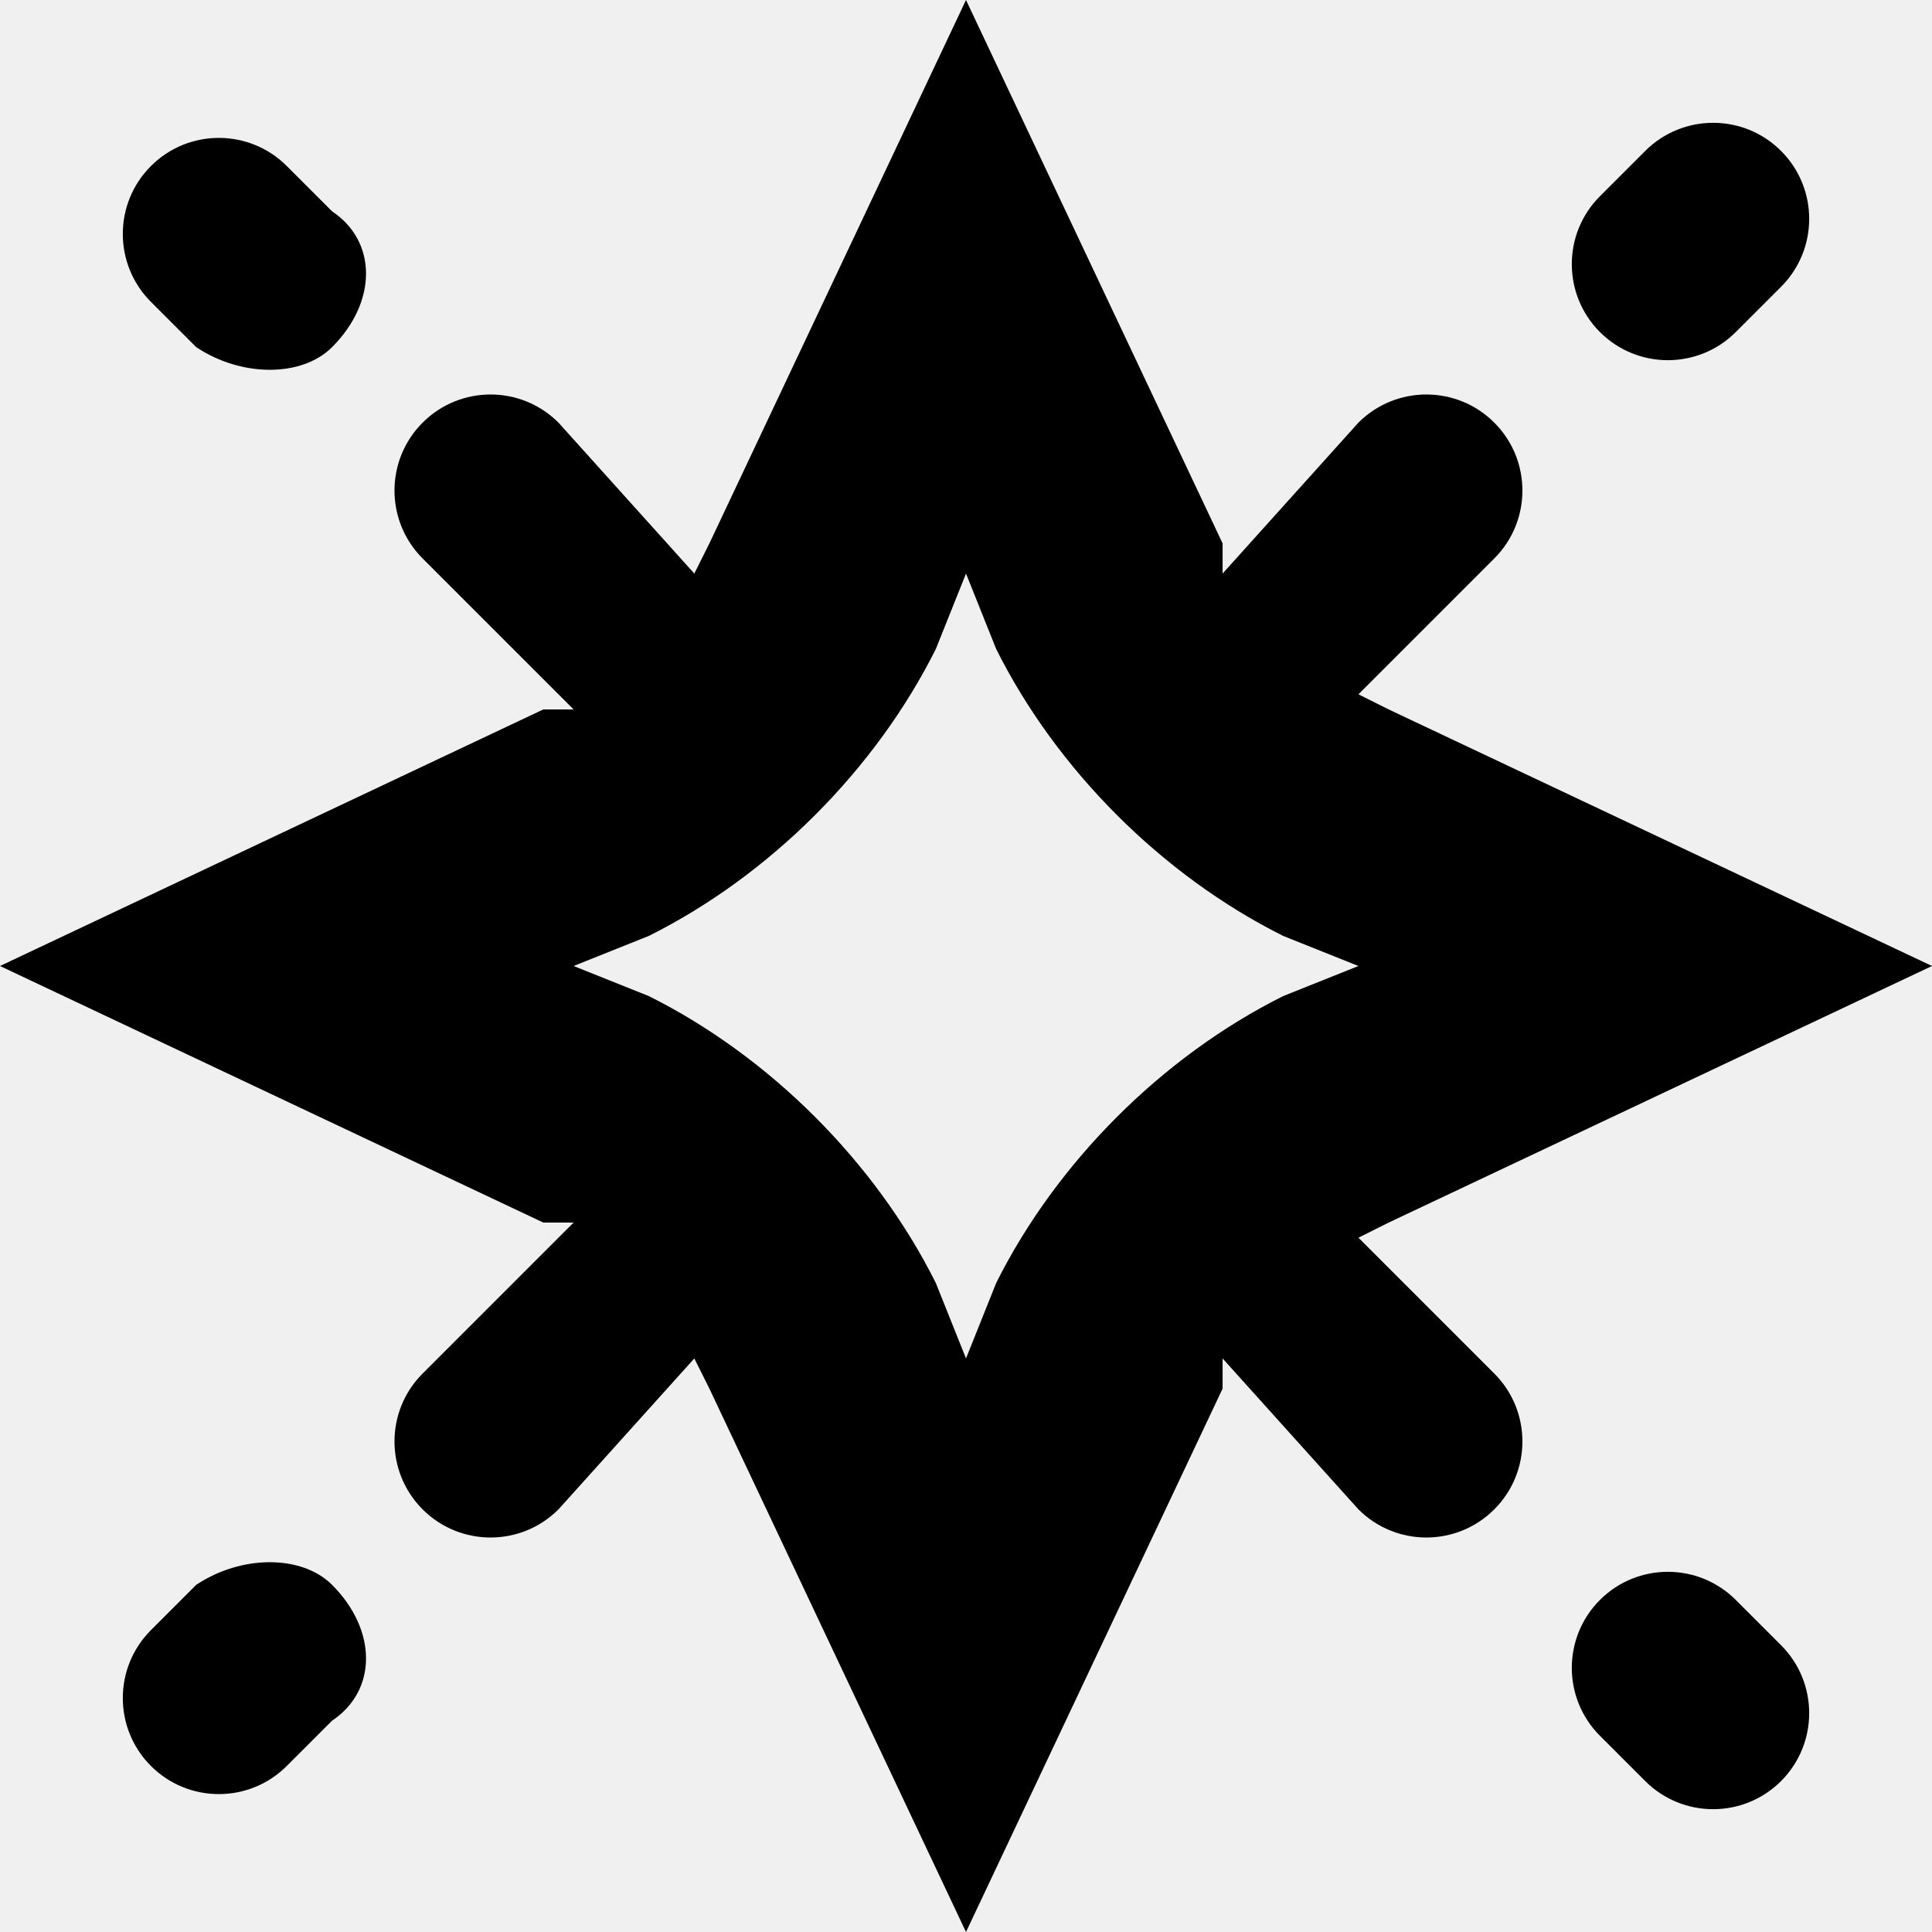
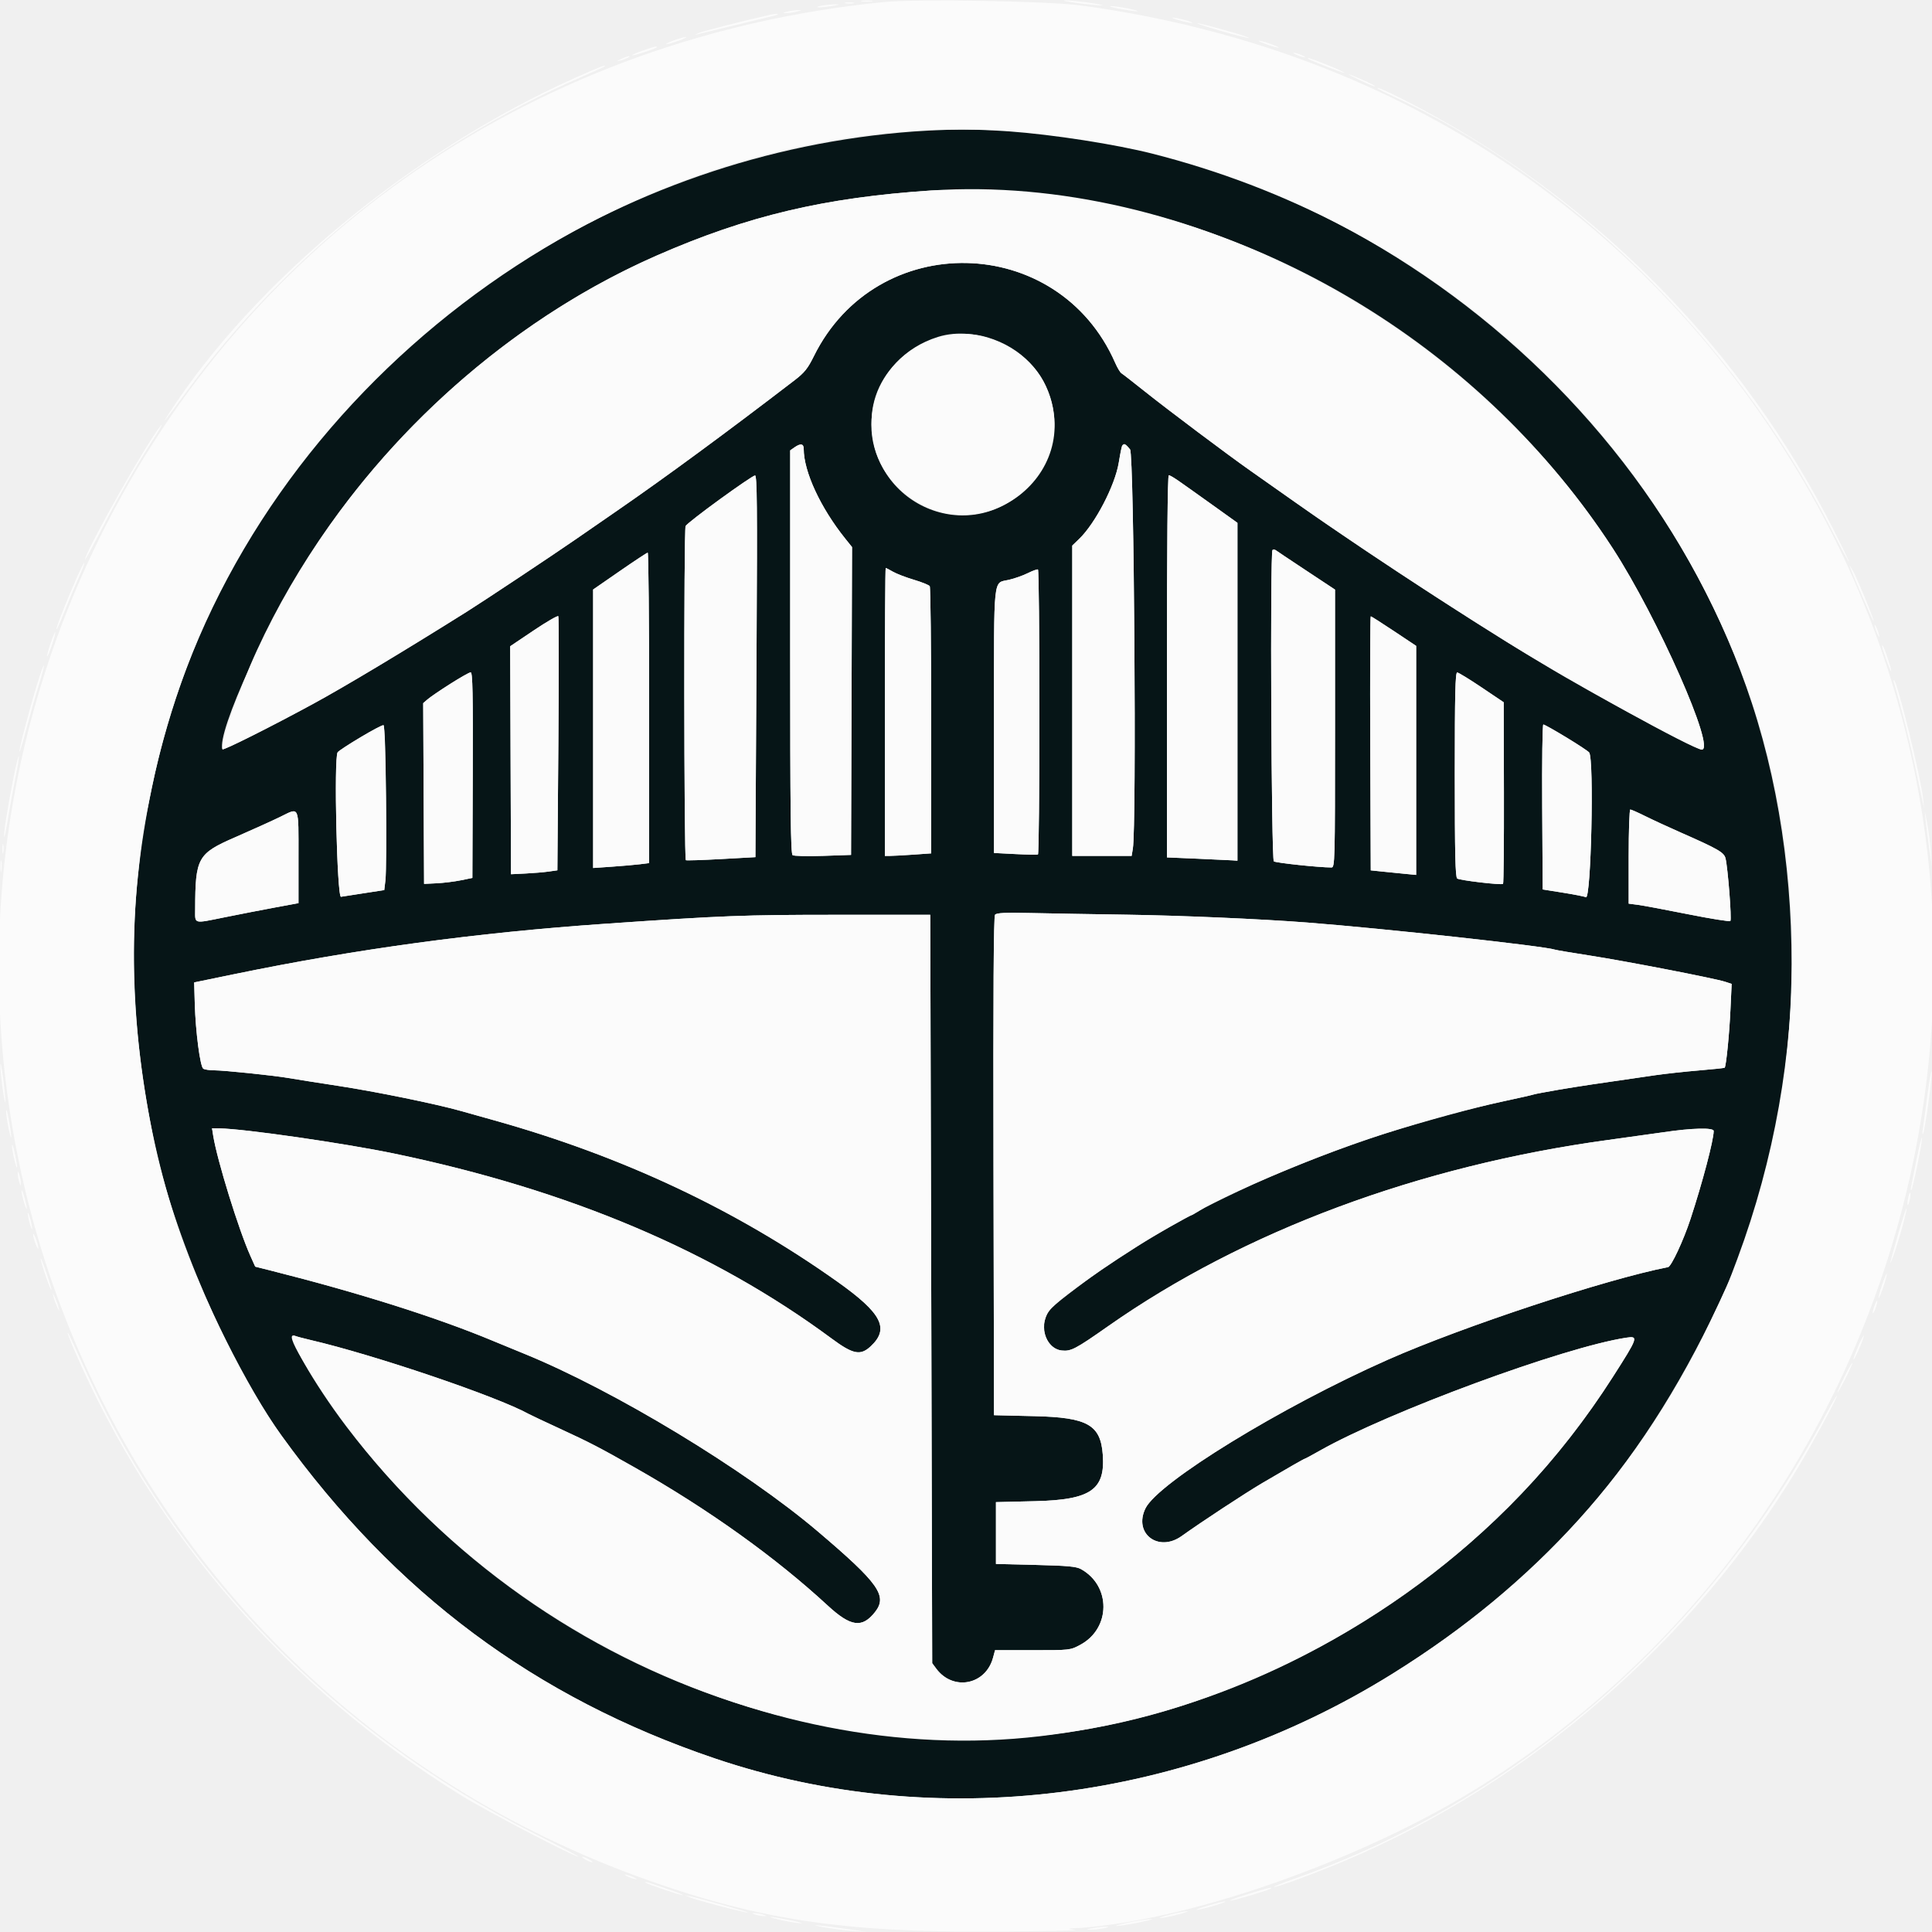
- <svg xmlns="http://www.w3.org/2000/svg" viewBox="0 0 128 128">
-   <path fill-rule="evenodd" d="M81 36 64 0 47 36l-1 2-9-10a6 6 0 0 0-9 9l10 10h-2L0 64l36 17h2L28 91a6 6 0 1 0 9 9l9-10 1 2 17 36 17-36v-2l9 10a6 6 0 1 0 9-9l-9-9 2-1 36-17-36-17-2-1 9-9a6 6 0 1 0-9-9l-9 10v-2Zm-17 2-2 5c-4 8-11 15-19 19l-5 2 5 2c8 4 15 11 19 19l2 5 2-5c4-8 11-15 19-19l5-2-5-2c-8-4-15-11-19-19l-2-5Z" clip-rule="evenodd" />
-   <path d="M118 19a6 6 0 0 0-9-9l-3 3a6 6 0 1 0 9 9l3-3Zm-96 4c-2 2-6 2-9 0l-3-3a6 6 0 1 1 9-9l3 3c3 2 3 6 0 9Zm0 82c-2-2-6-2-9 0l-3 3a6 6 0 1 0 9 9l3-3c3-2 3-6 0-9Zm96 4a6 6 0 0 1-9 9l-3-3a6 6 0 1 1 9-9l3 3Z" />
-   <style>path{fill:#000}@media (prefers-color-scheme:dark){path{fill:#fff}}</style>
+ <svg xmlns="http://www.w3.org/2000/svg" id="svg" version="1.1" width="400" height="400" viewBox="0, 0, 400,400">
+   <g id="svgg">
+     <path id="path0" d="M189.200 27.224 C 128.055 31.709,72.905 68.466,45.194 123.200 C 39.271 134.900,34.316 149.254,31.455 163.000 C 26.326 187.640,26.441 209.425,31.839 236.000 C 35.749 255.254,47.301 281.991,58.293 297.230 C 81.869 329.915,110.799 351.468,148.000 364.063 C 193.777 379.560,245.704 373.070,288.313 346.524 C 320.241 326.633,341.067 302.564,357.292 266.800 C 373.263 231.599,375.378 184.322,362.714 145.615 C 338.964 73.025,263.816 21.750,189.200 27.224 M214.200 40.031 C 261.983 44.726,307.401 72.626,333.940 113.585 C 343.222 127.910,355.287 155.200,352.338 155.200 C 351.343 155.200,335.866 146.988,324.232 140.288 C 310.570 132.420,285.010 115.876,268.248 104.051 C 264.702 101.550,260.485 98.580,258.877 97.451 C 254.227 94.188,241.775 84.840,237.016 81.040 C 234.618 79.126,232.444 77.434,232.184 77.280 C 231.923 77.126,231.339 76.152,230.885 75.115 C 219.090 48.204,181.525 47.382,168.499 73.750 C 167.243 76.294,166.550 77.159,164.522 78.715 C 150.456 89.509,137.770 98.835,127.800 105.712 C 124.720 107.837,120.850 110.510,119.200 111.654 C 114.524 114.894,100.150 124.448,96.600 126.675 C 83.359 134.984,71.384 142.164,64.800 145.743 C 56.038 150.505,46.183 155.443,46.063 155.132 C 44.775 151.799,55.776 127.690,65.100 113.413 C 82.341 87.011,107.892 65.202,136.000 52.893 C 154.773 44.673,170.669 40.907,192.800 39.437 C 196.166 39.214,209.708 39.589,214.200 40.031 M204.427 69.845 C 218.720 74.085,222.986 90.936,212.376 101.243 C 199.762 113.497,179.290 103.726,180.503 86.029 C 181.268 74.866,193.489 66.599,204.427 69.845 M166.400 92.936 C 166.400 97.635,169.867 105.121,175.013 111.534 L 176.405 113.268 176.302 145.134 L 176.200 177.000 170.400 177.200 C 167.210 177.310,164.375 177.243,164.100 177.051 C 163.705 176.776,163.600 167.904,163.600 134.974 L 163.600 93.245 164.489 92.623 C 165.746 91.742,166.400 91.849,166.400 92.936 M233.971 93.054 C 234.800 94.108,235.332 170.926,234.543 175.700 L 234.295 177.200 228.148 177.200 L 222.000 177.200 222.000 145.078 L 222.000 112.957 223.430 111.578 C 226.776 108.354,230.844 100.521,231.625 95.800 C 232.353 91.395,232.516 91.204,233.971 93.054 M156.643 132.900 C 156.537 151.875,156.439 169.664,156.425 172.432 L 156.400 177.464 149.300 177.859 C 145.395 178.076,142.110 178.182,142.000 178.094 C 141.606 177.779,141.555 109.609,141.948 108.908 C 142.408 108.084,155.574 98.492,156.318 98.438 C 156.740 98.407,156.801 104.809,156.643 132.900 M244.080 99.599 C 245.026 100.258,248.140 102.474,251.000 104.523 L 256.200 108.249 256.200 143.224 L 256.200 178.200 255.200 178.127 C 254.650 178.087,251.365 177.933,247.900 177.785 L 241.600 177.516 241.600 137.958 C 241.600 113.244,241.743 98.400,241.980 98.400 C 242.189 98.400,243.134 98.939,244.080 99.599 M270.500 118.168 L 276.400 122.071 276.400 150.835 C 276.400 178.594,276.374 179.600,275.657 179.600 C 273.085 179.600,264.119 178.648,263.732 178.334 C 263.213 177.914,262.936 114.398,263.451 113.883 C 263.602 113.731,263.923 113.755,264.163 113.936 C 264.403 114.118,267.255 116.022,270.500 118.168 M134.400 146.548 L 134.400 178.697 132.500 178.933 C 131.455 179.063,128.845 179.291,126.700 179.439 L 122.800 179.710 122.800 150.883 L 122.800 122.057 128.300 118.250 C 131.325 116.156,133.935 114.434,134.100 114.422 C 134.265 114.410,134.400 128.867,134.400 146.548 M184.877 118.368 C 185.605 118.791,187.550 119.539,189.200 120.030 C 190.850 120.522,192.332 121.121,192.494 121.362 C 192.656 121.603,192.791 134.148,192.794 149.240 L 192.800 176.680 189.139 176.940 C 187.125 177.083,184.965 177.200,184.339 177.200 L 183.200 177.200 183.200 147.400 C 183.200 131.010,183.280 117.600,183.377 117.600 C 183.475 117.600,184.150 117.946,184.877 118.368 M215.200 147.400 C 215.200 163.544,215.065 176.820,214.900 176.901 C 214.735 176.983,212.620 176.949,210.200 176.825 L 205.800 176.600 205.800 149.161 C 205.800 118.525,205.557 120.814,208.895 120.044 C 210.053 119.778,211.810 119.155,212.800 118.662 C 213.790 118.168,214.735 117.828,214.900 117.906 C 215.065 117.983,215.200 131.256,215.200 147.400 M115.600 154.057 L 115.400 180.190 113.600 180.447 C 112.610 180.588,110.450 180.770,108.800 180.852 L 105.800 181.000 105.714 157.400 L 105.629 133.800 110.504 130.521 C 113.185 128.718,115.474 127.396,115.590 127.583 C 115.705 127.770,115.710 139.683,115.600 154.057 M288.603 130.662 L 293.200 133.723 293.200 157.433 L 293.200 181.142 290.900 180.920 C 289.635 180.798,287.520 180.586,286.200 180.449 L 283.800 180.200 283.697 153.900 C 283.641 139.435,283.687 127.600,283.800 127.600 C 283.913 127.600,286.074 128.978,288.603 130.662 M97.878 160.483 L 97.800 181.767 95.400 182.257 C 94.080 182.527,91.830 182.805,90.400 182.874 L 87.800 183.000 87.709 164.289 L 87.619 145.578 88.509 144.806 C 89.950 143.557,96.898 139.200,97.449 139.200 C 97.853 139.200,97.940 143.538,97.878 160.483 M306.764 142.328 L 311.328 145.400 311.371 164.134 C 311.394 174.438,311.313 182.930,311.191 183.005 C 310.757 183.274,302.191 182.264,301.700 181.886 C 301.311 181.587,301.200 176.800,301.200 160.351 C 301.200 143.682,301.306 139.206,301.700 139.228 C 301.975 139.243,304.254 140.638,306.764 142.328 M79.919 165.233 C 79.985 173.465,79.930 181.119,79.798 182.242 L 79.557 184.284 75.478 184.911 C 73.235 185.256,71.040 185.597,70.600 185.669 C 69.769 185.805,69.097 156.959,69.903 155.758 C 70.360 155.078,78.947 149.998,79.400 150.141 C 79.654 150.221,79.843 155.711,79.919 165.233 M324.234 152.630 C 326.635 154.077,328.788 155.500,329.018 155.794 C 330.076 157.146,329.414 186.427,328.341 185.763 C 328.119 185.626,326.016 185.207,323.668 184.833 L 319.400 184.151 319.296 167.076 C 319.238 157.684,319.343 150.000,319.529 150.000 C 319.715 150.000,321.832 151.184,324.234 152.630 M61.800 177.428 L 61.800 186.989 57.000 187.877 C 54.360 188.366,49.636 189.284,46.502 189.918 C 39.937 191.245,40.398 191.372,40.407 188.233 C 40.437 177.573,40.903 176.735,48.681 173.348 C 52.152 171.837,56.343 169.939,57.996 169.131 C 62.075 167.136,61.800 166.535,61.800 177.428 M340.637 168.974 C 342.157 169.730,345.470 171.260,348.000 172.375 C 355.718 175.775,356.931 176.473,357.246 177.695 C 357.728 179.567,358.567 190.366,358.255 190.679 C 358.092 190.842,354.143 190.211,349.479 189.278 C 344.816 188.345,340.145 187.471,339.100 187.336 L 337.200 187.091 337.200 177.346 C 337.200 171.986,337.352 167.600,337.537 167.600 C 337.722 167.600,339.117 168.218,340.637 168.974 M233.400 189.380 C 244.438 189.540,261.164 190.268,270.600 190.998 C 286.521 192.230,319.792 195.871,321.931 196.614 C 322.224 196.716,325.464 197.263,329.131 197.830 C 336.472 198.965,355.010 202.554,357.160 203.257 L 358.520 203.702 358.267 209.151 C 358.033 214.205,357.376 220.758,357.072 221.061 C 357.001 221.133,354.615 221.385,351.771 221.622 C 348.927 221.859,344.890 222.299,342.800 222.599 C 330.503 224.366,326.933 224.902,322.714 225.619 C 320.137 226.056,317.797 226.499,317.514 226.603 C 317.231 226.707,314.480 227.331,311.400 227.989 C 293.686 231.775,273.126 238.738,256.400 246.616 C 252.770 248.326,249.129 250.147,248.308 250.663 C 247.487 251.178,246.744 251.600,246.657 251.600 C 246.363 251.600,238.220 256.244,235.800 257.792 C 229.093 262.084,227.438 263.216,223.114 266.473 C 217.561 270.657,216.923 271.297,216.327 273.286 C 215.486 276.092,217.266 279.326,219.803 279.605 C 221.725 279.816,222.652 279.331,229.435 274.570 C 257.473 254.886,293.849 241.342,333.000 236.008 C 337.840 235.348,342.970 234.633,344.400 234.418 C 350.268 233.537,354.800 233.423,354.800 234.158 C 354.800 236.034,352.497 244.778,349.995 252.400 C 348.547 256.812,346.026 262.216,345.355 262.347 C 332.563 264.832,302.962 274.607,287.400 281.485 C 265.353 291.229,239.749 306.936,237.145 312.313 C 234.627 317.514,239.851 321.471,244.667 318.012 C 248.622 315.172,257.826 309.123,261.354 307.046 C 266.663 303.920,270.023 302.000,270.186 302.000 C 270.264 302.000,271.619 301.268,273.197 300.374 C 287.393 292.330,323.762 278.918,336.700 276.956 C 339.274 276.565,339.171 276.865,333.939 285.053 C 313.872 316.453,283.511 339.945,246.800 352.475 C 185.054 373.552,113.420 350.195,71.754 295.400 C 64.878 286.357,58.853 275.717,61.100 276.585 C 61.485 276.733,62.942 277.120,64.338 277.445 C 77.473 280.499,102.941 289.133,109.429 292.732 C 109.853 292.967,112.810 294.362,116.000 295.832 C 122.092 298.640,124.187 299.727,131.449 303.849 C 146.701 312.506,160.512 322.389,171.387 332.427 C 176.145 336.819,178.502 337.139,181.165 333.754 C 183.796 330.409,181.952 327.805,169.400 317.134 C 154.266 304.268,127.097 287.824,108.436 280.235 C 106.546 279.467,103.650 278.275,102.000 277.586 C 90.462 272.768,74.260 267.643,56.120 263.072 L 52.840 262.246 51.840 260.017 C 49.411 254.606,44.951 240.189,44.144 235.141 L 43.898 233.600 45.449 233.622 C 50.507 233.692,71.287 236.687,81.600 238.832 C 117.789 246.360,147.665 258.992,172.184 277.135 C 176.625 280.421,178.148 280.722,180.277 278.733 C 184.207 275.062,182.571 271.887,173.390 265.366 C 152.381 250.442,128.921 239.407,102.400 231.974 C 100.090 231.327,96.940 230.442,95.400 230.008 C 90.185 228.537,77.837 226.014,70.000 224.817 C 65.710 224.162,61.120 223.437,59.800 223.205 C 56.763 222.671,46.448 221.602,44.257 221.594 C 43.346 221.591,42.370 221.442,42.090 221.264 C 41.441 220.852,40.493 213.617,40.326 207.800 L 40.200 203.400 48.400 201.708 C 73.789 196.470,98.610 193.098,125.400 191.248 C 149.785 189.563,154.010 189.400,173.200 189.400 L 192.600 189.400 192.800 266.871 L 193.000 344.341 193.837 345.471 C 197.317 350.168,204.073 348.869,205.597 343.210 L 206.015 341.657 213.802 341.657 C 221.583 341.657,221.590 341.656,223.681 340.529 C 229.993 337.124,230.060 328.330,223.800 324.864 C 222.831 324.328,221.023 324.162,214.400 324.000 L 206.200 323.800 206.200 317.400 L 206.200 311.000 214.400 310.800 C 225.821 310.521,228.846 308.434,228.322 301.194 C 227.873 294.990,225.176 293.460,214.231 293.200 L 205.800 293.000 205.694 241.448 C 205.621 205.648,205.718 189.740,206.012 189.386 C 206.335 188.997,208.109 188.914,213.517 189.035 C 217.413 189.123,226.360 189.278,233.400 189.380 " stroke="none" fill="#061517" fill-rule="evenodd" />
+     <path id="path1" d="M178.505 0.287 C 179.114 0.379,180.014 0.377,180.505 0.282 C 180.997 0.187,180.500 0.111,179.400 0.114 C 178.300 0.117,177.897 0.195,178.505 0.287 M183.000 0.422 C 111.570 7.506,51.678 48.435,20.606 111.400 C -32.657 219.331,20.076 348.661,133.863 389.172 C 157.053 397.428,174.804 400.102,205.200 399.919 C 215.870 399.855,223.700 399.695,222.600 399.564 C 221.202 399.397,220.984 399.307,221.878 399.263 C 245.263 398.113,282.347 385.129,307.180 369.396 C 398.549 311.512,427.678 190.067,372.324 97.800 C 339.949 43.837,287.542 9.727,223.800 1.132 C 217.028 0.219,189.819 -0.255,183.000 0.422 M223.000 0.624 C 225.200 0.917,227.450 1.142,228.000 1.125 C 229.575 1.077,222.387 0.058,220.600 0.076 C 219.720 0.085,220.800 0.332,223.000 0.624 M175.105 0.683 C 175.602 0.779,176.322 0.775,176.705 0.675 C 177.087 0.575,176.680 0.496,175.800 0.501 C 174.920 0.505,174.607 0.587,175.105 0.683 M170.000 1.200 C 168.001 1.621,170.052 1.638,172.400 1.220 C 174.024 0.932,174.063 0.900,172.800 0.903 C 172.030 0.904,170.770 1.038,170.000 1.200 M231.800 1.820 C 233.340 2.112,234.960 2.340,235.400 2.328 C 235.840 2.315,235.030 2.064,233.600 1.771 C 232.170 1.477,230.550 1.249,230.000 1.264 C 229.450 1.278,230.260 1.528,231.800 1.820 M163.000 2.400 C 161.930 2.672,161.908 2.705,162.800 2.705 C 163.350 2.705,164.340 2.568,165.000 2.400 C 166.070 2.128,166.092 2.095,165.200 2.095 C 164.650 2.095,163.660 2.232,163.000 2.400 M159.400 3.069 C 155.175 3.998,145.588 6.437,144.800 6.784 L 143.800 7.223 144.800 7.001 C 145.350 6.880,148.680 6.078,152.200 5.220 C 155.720 4.361,159.320 3.484,160.200 3.271 C 161.746 2.896,161.021 2.712,159.400 3.069 M244.200 4.228 C 245.300 4.534,246.470 4.772,246.800 4.757 C 247.130 4.741,246.500 4.478,245.400 4.172 C 244.300 3.866,243.130 3.628,242.800 3.643 C 242.470 3.659,243.100 3.922,244.200 4.228 M252.800 6.413 C 255.770 7.268,258.371 7.917,258.581 7.857 C 259.031 7.726,248.676 4.786,247.919 4.830 C 247.633 4.846,249.830 5.559,252.800 6.413 M139.400 8.400 C 138.300 8.806,137.670 9.138,138.000 9.138 C 138.330 9.138,139.500 8.806,140.600 8.400 C 141.700 7.994,142.330 7.662,142.000 7.662 C 141.670 7.662,140.500 7.994,139.400 8.400 M262.368 9.228 C 263.560 9.651,264.605 9.928,264.690 9.844 C 264.876 9.657,261.233 8.388,260.629 8.429 C 260.393 8.445,261.176 8.805,262.368 9.228 M133.075 10.473 C 131.796 10.919,130.820 11.353,130.906 11.439 C 131.087 11.621,136.000 10.005,136.000 9.763 C 136.000 9.502,135.544 9.613,133.075 10.473 M268.000 11.133 C 268.330 11.336,269.050 11.624,269.600 11.771 C 270.295 11.957,270.417 11.925,270.000 11.667 C 269.670 11.464,268.950 11.176,268.400 11.029 C 267.705 10.843,267.583 10.875,268.000 11.133 M128.600 12.214 C 127.600 12.696,127.566 12.751,128.400 12.548 C 129.533 12.271,130.807 11.621,130.200 11.630 C 129.980 11.633,129.260 11.896,128.600 12.214 M270.833 12.161 C 271.175 12.490,278.145 15.188,278.287 15.046 C 278.369 14.965,276.806 14.246,274.815 13.449 C 271.434 12.096,270.429 11.771,270.833 12.161 M119.000 16.147 C 85.289 31.265,52.542 58.372,34.855 85.800 C 33.254 88.282,34.120 87.193,38.832 80.800 C 59.465 52.806,88.221 29.911,120.200 16.015 C 122.840 14.868,125.075 13.855,125.167 13.765 C 125.683 13.255,124.004 13.903,119.000 16.147 M281.554 16.606 C 283.179 17.386,284.579 17.955,284.664 17.869 C 284.750 17.783,283.691 17.219,282.310 16.615 C 278.594 14.989,278.177 14.984,281.554 16.606 M285.200 18.244 C 285.200 18.354,286.235 18.916,287.500 19.493 C 324.508 36.376,358.600 69.777,378.857 109.000 C 381.016 113.180,382.786 116.454,382.791 116.276 C 382.796 116.097,381.371 113.127,379.624 109.676 C 360.947 72.776,331.185 42.337,294.600 22.717 C 289.374 19.914,285.200 17.928,285.200 18.244 M208.882 27.195 C 218.113 27.871,231.047 29.888,238.737 31.851 C 293.750 45.897,337.884 83.937,359.123 135.615 C 374.825 173.821,375.040 219.411,359.714 260.600 C 357.721 265.954,357.726 265.944,353.952 273.912 C 339.731 303.935,317.889 328.098,288.313 346.524 C 245.704 373.070,193.777 379.560,148.000 364.063 C 110.799 351.468,81.869 329.915,58.293 297.230 C 51.228 287.435,41.720 268.412,37.086 254.800 C 29.204 231.650,26.119 205.152,28.540 181.400 C 29.350 173.446,29.573 172.038,31.455 163.000 C 33.260 154.327,35.595 146.281,38.595 138.400 C 64.779 69.612,137.706 21.987,208.882 27.195 M192.800 39.437 C 170.669 40.907,154.773 44.673,136.000 52.893 C 100.537 68.422,69.683 98.865,53.237 134.551 C 49.579 142.489,45.594 153.920,46.063 155.132 C 46.183 155.443,56.038 150.505,64.800 145.743 C 71.384 142.164,83.359 134.984,96.600 126.675 C 100.150 124.448,114.524 114.894,119.200 111.654 C 120.850 110.510,124.720 107.837,127.800 105.712 C 137.770 98.835,150.456 89.509,164.522 78.715 C 166.550 77.159,167.243 76.294,168.499 73.750 C 181.525 47.382,219.090 48.204,230.885 75.115 C 231.339 76.152,231.923 77.126,232.184 77.280 C 232.444 77.434,234.618 79.126,237.016 81.040 C 241.775 84.840,254.227 94.188,258.877 97.451 C 260.485 98.580,264.702 101.550,268.248 104.051 C 280.103 112.414,297.502 123.905,311.632 132.703 C 325.240 141.176,350.615 155.200,352.338 155.200 C 355.287 155.200,343.222 127.910,333.940 113.585 C 303.296 66.289,245.517 35.936,192.800 39.437 M194.179 69.761 C 180.158 74.153,175.753 91.149,186.073 101.039 C 201.408 115.735,225.364 98.864,216.400 79.679 C 212.781 71.934,202.250 67.233,194.179 69.761 M31.468 90.738 C 26.740 98.045,17.580 114.636,17.608 115.840 C 17.613 116.038,19.293 112.960,21.341 109.000 C 24.753 102.402,28.315 96.235,32.142 90.300 C 32.957 89.035,33.538 88.000,33.432 88.000 C 33.326 88.000,32.442 89.232,31.468 90.738 M164.489 92.623 L 163.600 93.245 163.600 134.974 C 163.600 167.904,163.705 176.776,164.100 177.051 C 164.375 177.243,167.210 177.310,170.400 177.200 L 176.200 177.000 176.302 145.134 L 176.405 113.268 175.013 111.534 C 169.867 105.121,166.400 97.635,166.400 92.936 C 166.400 91.849,165.746 91.742,164.489 92.623 M232.231 92.500 C 232.152 92.775,231.880 94.260,231.625 95.800 C 230.844 100.521,226.776 108.354,223.430 111.578 L 222.000 112.957 222.000 145.078 L 222.000 177.200 228.148 177.200 L 234.295 177.200 234.543 175.700 C 235.332 170.926,234.800 94.108,233.971 93.054 C 233.071 91.909,232.457 91.714,232.231 92.500 M149.066 103.348 C 145.363 106.027,142.160 108.529,141.948 108.908 C 141.555 109.609,141.606 177.779,142.000 178.094 C 142.110 178.182,145.395 178.076,149.300 177.859 L 156.400 177.464 156.425 172.432 C 156.439 169.664,156.537 151.875,156.643 132.900 C 156.801 104.809,156.740 98.407,156.318 98.438 C 156.033 98.459,152.770 100.668,149.066 103.348 M241.600 137.958 L 241.600 177.516 247.900 177.785 C 251.365 177.933,254.650 178.087,255.200 178.127 L 256.200 178.200 256.200 143.224 L 256.200 108.249 251.000 104.523 C 243.416 99.089,242.401 98.400,241.980 98.400 C 241.743 98.400,241.600 113.244,241.600 137.958 M263.451 113.883 C 262.936 114.398,263.213 177.914,263.732 178.334 C 264.119 178.648,273.085 179.600,275.657 179.600 C 276.374 179.600,276.400 178.594,276.400 150.835 L 276.400 122.071 270.500 118.168 C 267.255 116.022,264.403 114.118,264.163 113.936 C 263.923 113.755,263.602 113.731,263.451 113.883 M128.300 118.250 L 122.800 122.057 122.800 150.883 L 122.800 179.710 126.700 179.439 C 128.845 179.291,131.455 179.063,132.500 178.933 L 134.400 178.697 134.400 146.548 C 134.400 128.867,134.265 114.410,134.100 114.422 C 133.935 114.434,131.325 116.156,128.300 118.250 M15.679 120.084 C 13.401 125.301,11.541 130.074,11.717 130.250 C 11.799 130.332,12.555 128.644,13.399 126.499 C 14.242 124.355,15.535 121.267,16.271 119.639 C 17.008 118.010,17.541 116.608,17.456 116.523 C 17.371 116.437,16.571 118.040,15.679 120.084 M382.958 117.200 C 383.588 119.039,387.796 128.737,387.913 128.620 C 388.103 128.431,384.605 119.932,383.577 118.083 C 383.124 117.267,382.845 116.870,382.958 117.200 M183.200 147.400 L 183.200 177.200 184.339 177.200 C 184.965 177.200,187.125 177.083,189.139 176.940 L 192.800 176.680 192.794 149.240 C 192.791 134.148,192.656 121.603,192.494 121.362 C 192.332 121.121,190.850 120.522,189.200 120.030 C 187.550 119.539,185.605 118.791,184.877 118.368 C 184.150 117.946,183.475 117.600,183.377 117.600 C 183.280 117.600,183.200 131.010,183.200 147.400 M212.800 118.662 C 211.810 119.155,210.053 119.778,208.895 120.044 C 205.557 120.814,205.800 118.525,205.800 149.161 L 205.800 176.600 210.200 176.825 C 212.620 176.949,214.735 176.983,214.900 176.901 C 215.065 176.820,215.200 163.544,215.200 147.400 C 215.200 131.256,215.065 117.983,214.900 117.906 C 214.735 117.828,213.790 118.168,212.800 118.662 M110.504 130.521 L 105.629 133.800 105.714 157.400 L 105.800 181.000 108.800 180.852 C 110.450 180.770,112.610 180.588,113.600 180.447 L 115.400 180.190 115.600 154.057 C 115.710 139.683,115.705 127.770,115.590 127.583 C 115.474 127.396,113.185 128.718,110.504 130.521 M283.697 153.900 L 283.800 180.200 286.200 180.449 C 287.520 180.586,289.635 180.798,290.900 180.920 L 293.200 181.142 293.200 157.433 L 293.200 133.723 288.603 130.662 C 286.074 128.978,283.913 127.600,283.800 127.600 C 283.687 127.600,283.641 139.435,283.697 153.900 M388.229 130.000 C 388.376 130.550,388.664 131.270,388.867 131.600 C 389.125 132.017,389.157 131.895,388.971 131.200 C 388.824 130.650,388.536 129.930,388.333 129.600 C 388.075 129.183,388.043 129.305,388.229 130.000 M10.447 133.247 C 9.984 134.618,9.674 135.808,9.758 135.892 C 9.843 135.976,10.290 134.923,10.753 133.553 C 11.216 132.182,11.526 130.992,11.442 130.908 C 11.357 130.824,10.910 131.877,10.447 133.247 M389.832 134.500 C 390.599 136.921,391.545 139.354,391.571 138.978 C 391.611 138.400,389.973 133.600,389.736 133.600 C 389.632 133.600,389.675 134.005,389.832 134.500 M7.673 141.698 C 6.041 147.028,3.997 154.835,4.033 155.600 C 4.049 155.930,4.679 153.860,5.433 151.000 C 6.188 148.140,7.355 144.026,8.027 141.858 C 8.699 139.690,9.177 137.844,9.089 137.756 C 9.001 137.667,8.363 139.441,7.673 141.698 M93.171 141.617 C 91.097 142.946,88.999 144.381,88.509 144.806 L 87.619 145.578 87.709 164.289 L 87.800 183.000 90.400 182.874 C 91.830 182.805,94.080 182.527,95.400 182.257 L 97.800 181.767 97.878 160.483 C 97.940 143.538,97.853 139.200,97.449 139.200 C 97.171 139.200,95.246 140.288,93.171 141.617 M301.200 160.351 C 301.200 176.800,301.311 181.587,301.700 181.886 C 302.191 182.264,310.757 183.274,311.191 183.005 C 311.313 182.930,311.394 174.438,311.371 164.134 L 311.328 145.400 306.764 142.328 C 304.254 140.638,301.975 139.243,301.700 139.228 C 301.306 139.206,301.200 143.682,301.200 160.351 M392.140 141.400 C 393.408 145.647,395.395 153.488,396.376 158.119 C 397.038 161.243,397.758 164.610,397.977 165.600 L 398.374 167.400 398.163 165.400 C 397.702 161.029,392.961 141.597,392.175 140.858 C 392.024 140.716,392.008 140.960,392.140 141.400 M74.600 152.666 C 72.180 154.124,70.067 155.515,69.903 155.758 C 69.097 156.959,69.769 185.805,70.600 185.669 C 71.040 185.597,73.235 185.256,75.478 184.911 L 79.557 184.284 79.798 182.242 C 80.201 178.822,79.847 150.281,79.400 150.141 C 79.180 150.072,77.020 151.208,74.600 152.666 M319.296 167.076 L 319.400 184.151 323.668 184.833 C 326.016 185.207,328.119 185.626,328.341 185.763 C 329.414 186.427,330.076 157.146,329.018 155.794 C 328.544 155.188,320.047 150.000,319.529 150.000 C 319.343 150.000,319.238 157.684,319.296 167.076 M2.844 160.757 C 1.646 166.768,0.807 172.004,0.849 173.200 C 0.868 173.750,1.204 172.220,1.596 169.800 C 1.987 167.380,2.703 163.449,3.186 161.065 C 3.669 158.681,3.986 156.652,3.890 156.557 C 3.794 156.461,3.324 158.351,2.844 160.757 M57.996 169.131 C 56.343 169.939,52.152 171.837,48.681 173.348 C 40.903 176.735,40.437 177.573,40.407 188.233 C 40.398 191.372,39.937 191.245,46.502 189.918 C 49.636 189.284,54.360 188.366,57.000 187.877 L 61.800 186.989 61.800 177.428 C 61.800 166.535,62.075 167.136,57.996 169.131 M337.200 177.346 L 337.200 187.091 339.100 187.336 C 340.145 187.471,344.816 188.345,349.479 189.278 C 354.143 190.211,358.092 190.842,358.255 190.679 C 358.567 190.366,357.728 179.567,357.246 177.695 C 356.931 176.473,355.718 175.775,348.000 172.375 C 345.470 171.260,342.157 169.730,340.637 168.974 C 339.117 168.218,337.722 167.600,337.537 167.600 C 337.352 167.600,337.200 171.986,337.200 177.346 M398.677 169.800 C 398.805 171.120,399.151 173.820,399.445 175.800 L 399.979 179.400 399.761 176.400 C 399.640 174.750,399.295 172.050,398.992 170.400 C 398.477 167.587,398.457 167.550,398.677 169.800 M0.501 175.800 C 0.505 176.680,0.587 176.993,0.683 176.495 C 0.779 175.998,0.775 175.278,0.675 174.895 C 0.575 174.513,0.496 174.920,0.501 175.800 M0.114 179.400 C 0.117 180.500,0.195 180.903,0.287 180.295 C 0.379 179.686,0.377 178.786,0.282 178.295 C 0.187 177.803,0.111 178.300,0.114 179.400 M206.012 189.386 C 205.718 189.740,205.621 205.648,205.694 241.448 L 205.800 293.000 214.231 293.200 C 225.176 293.460,227.873 294.990,228.322 301.194 C 228.846 308.434,225.821 310.521,214.400 310.800 L 206.200 311.000 206.200 317.400 L 206.200 323.800 214.400 324.000 C 221.023 324.162,222.831 324.328,223.800 324.864 C 230.060 328.330,229.993 337.124,223.681 340.529 C 221.590 341.656,221.583 341.657,213.802 341.657 L 206.015 341.657 205.597 343.210 C 204.073 348.869,197.317 350.168,193.837 345.471 L 193.000 344.341 192.800 266.871 L 192.600 189.400 173.200 189.400 C 154.010 189.400,149.785 189.563,125.400 191.248 C 98.610 193.098,73.789 196.470,48.400 201.708 L 40.200 203.400 40.326 207.800 C 40.493 213.617,41.441 220.852,42.090 221.264 C 42.370 221.442,43.346 221.591,44.257 221.594 C 46.448 221.602,56.763 222.671,59.800 223.205 C 61.120 223.437,65.710 224.162,70.000 224.817 C 77.837 226.014,90.185 228.537,95.400 230.008 C 96.940 230.442,100.090 231.327,102.400 231.974 C 128.921 239.407,152.381 250.442,173.390 265.366 C 182.571 271.887,184.207 275.062,180.277 278.733 C 178.148 280.722,176.625 280.421,172.184 277.135 C 147.665 258.992,117.789 246.360,81.600 238.832 C 71.287 236.687,50.507 233.692,45.449 233.622 L 43.898 233.600 44.144 235.141 C 44.951 240.189,49.411 254.606,51.840 260.017 L 52.840 262.246 56.120 263.072 C 74.260 267.643,90.462 272.768,102.000 277.586 C 103.650 278.275,106.546 279.467,108.436 280.235 C 127.097 287.824,154.266 304.268,169.400 317.134 C 181.952 327.805,183.796 330.409,181.165 333.754 C 178.502 337.139,176.145 336.819,171.387 332.427 C 160.512 322.389,146.701 312.506,131.449 303.849 C 124.187 299.727,122.092 298.640,116.000 295.832 C 112.810 294.362,109.853 292.967,109.429 292.732 C 102.941 289.133,77.473 280.499,64.338 277.445 C 62.942 277.120,61.485 276.733,61.100 276.585 C 59.828 276.094,60.312 277.675,62.640 281.612 C 93.592 333.973,157.150 366.362,215.400 359.458 C 242.751 356.217,268.386 346.134,291.600 329.486 C 309.096 316.939,322.654 302.710,333.939 285.053 C 339.171 276.865,339.274 276.565,336.700 276.956 C 323.762 278.918,287.393 292.330,273.197 300.374 C 271.619 301.268,270.264 302.000,270.186 302.000 C 270.023 302.000,266.663 303.920,261.354 307.046 C 257.826 309.123,248.622 315.172,244.667 318.012 C 239.851 321.471,234.627 317.514,237.145 312.313 C 239.749 306.936,265.353 291.229,287.400 281.485 C 302.962 274.607,332.563 264.832,345.355 262.347 C 346.026 262.216,348.547 256.812,349.995 252.400 C 352.497 244.778,354.800 236.034,354.800 234.158 C 354.800 233.423,350.268 233.537,344.400 234.418 C 342.970 234.633,337.840 235.348,333.000 236.008 C 293.849 241.342,257.473 254.886,229.435 274.570 C 222.652 279.331,221.725 279.816,219.803 279.605 C 216.244 279.213,214.881 273.811,217.604 270.888 C 220.386 267.902,233.659 258.805,242.349 253.928 C 244.631 252.648,246.570 251.600,246.657 251.600 C 246.744 251.600,247.487 251.178,248.308 250.663 C 253.973 247.104,274.637 238.473,286.000 234.920 C 295.076 232.082,305.283 229.297,311.400 227.989 C 314.480 227.331,317.231 226.707,317.514 226.603 C 317.797 226.499,320.137 226.056,322.714 225.619 C 326.933 224.902,330.503 224.366,342.800 222.599 C 344.890 222.299,348.927 221.859,351.771 221.622 C 354.615 221.385,357.001 221.133,357.072 221.061 C 357.376 220.758,358.033 214.205,358.267 209.151 L 358.520 203.702 357.160 203.257 C 355.010 202.554,336.472 198.965,329.131 197.830 C 325.464 197.263,322.224 196.716,321.931 196.614 C 319.792 195.871,286.521 192.230,270.600 190.998 C 261.164 190.268,244.438 189.540,233.400 189.380 C 226.360 189.278,217.413 189.123,213.517 189.035 C 208.109 188.914,206.335 188.997,206.012 189.386 M0.076 220.600 C 0.058 222.387,1.077 229.575,1.125 228.000 C 1.142 227.450,0.917 225.200,0.624 223.000 C 0.332 220.800,0.085 219.720,0.076 220.600 M399.070 226.600 C 398.669 229.680,398.241 232.830,398.119 233.600 C 397.998 234.370,398.002 234.904,398.130 234.786 C 398.475 234.467,400.082 222.990,399.931 221.922 C 399.859 221.415,399.472 223.520,399.070 226.600 M1.264 230.000 C 1.249 230.550,1.477 232.170,1.771 233.600 C 2.064 235.030,2.315 235.840,2.328 235.400 C 2.340 234.960,2.112 233.340,1.820 231.800 C 1.528 230.260,1.278 229.450,1.264 230.000 M396.835 239.867 C 396.316 242.470,395.802 245.050,395.691 245.600 C 395.581 246.150,395.590 246.510,395.712 246.400 C 396.045 246.099,398.092 236.076,397.924 235.571 C 397.843 235.330,397.353 237.263,396.835 239.867 M2.479 237.200 C 2.476 238.322,3.488 242.538,3.535 241.600 C 3.552 241.270,3.321 239.920,3.024 238.600 C 2.726 237.280,2.481 236.650,2.479 237.200 M3.680 243.000 C 3.680 243.440,3.824 244.250,4.000 244.800 C 4.254 245.592,4.320 245.633,4.320 245.000 C 4.320 244.560,4.176 243.750,4.000 243.200 C 3.746 242.408,3.680 242.367,3.680 243.000 M4.467 246.600 C 4.461 247.452,5.492 250.877,5.550 250.200 C 5.569 249.980,5.334 248.900,5.028 247.800 C 4.722 246.700,4.469 246.160,4.467 246.600 M395.050 248.050 C 394.909 248.753,394.869 249.402,394.959 249.492 C 395.050 249.583,395.248 249.091,395.400 248.400 C 395.552 247.709,395.593 247.059,395.491 246.958 C 395.389 246.856,395.191 247.347,395.050 248.050 M393.046 255.317 C 391.176 261.814,390.948 262.841,392.005 260.000 C 393.011 257.299,394.919 250.386,394.716 250.182 C 394.634 250.101,393.883 252.411,393.046 255.317 M5.850 252.000 C 5.990 252.770,6.261 253.760,6.454 254.200 C 6.694 254.749,6.724 254.561,6.550 253.600 C 6.410 252.830,6.139 251.840,5.946 251.400 C 5.706 250.851,5.676 251.039,5.850 252.000 M6.861 255.600 C 6.861 255.930,7.103 256.830,7.400 257.600 C 7.697 258.370,7.939 258.730,7.939 258.400 C 7.939 258.070,7.697 257.170,7.400 256.400 C 7.103 255.630,6.861 255.270,6.861 255.600 M8.430 260.599 C 8.386 261.185,10.456 267.278,10.637 267.096 C 10.723 267.011,10.268 265.424,9.626 263.571 C 8.985 261.717,8.447 260.379,8.430 260.599 M389.647 266.047 C 389.184 267.418,388.874 268.608,388.958 268.692 C 389.043 268.776,389.490 267.723,389.953 266.353 C 390.416 264.982,390.726 263.792,390.642 263.708 C 390.557 263.624,390.110 264.677,389.647 266.047 M11.054 268.400 C 11.189 268.950,11.545 269.940,11.845 270.600 C 12.284 271.564,12.343 271.603,12.146 270.800 C 12.011 270.250,11.655 269.260,11.355 268.600 C 10.916 267.636,10.857 267.597,11.054 268.400 M388.044 270.444 C 387.798 271.151,387.666 271.800,387.752 271.885 C 387.838 271.971,388.109 271.462,388.356 270.756 C 388.602 270.049,388.734 269.400,388.648 269.315 C 388.562 269.229,388.291 269.738,388.044 270.444 M14.026 276.065 C 14.012 276.210,14.609 277.740,15.354 279.465 C 31.829 317.610,59.768 349.729,95.741 371.880 C 100.999 375.118,118.792 384.400,119.741 384.400 C 119.972 384.400,115.940 382.278,110.781 379.685 C 69.264 358.817,36.432 325.009,17.781 283.918 C 14.393 276.454,14.056 275.750,14.026 276.065 M384.667 278.867 C 384.081 280.224,383.666 281.399,383.744 281.478 C 383.823 281.556,384.368 280.511,384.956 279.156 C 385.543 277.800,385.959 276.625,385.878 276.545 C 385.798 276.464,385.252 277.509,384.667 278.867 M381.881 285.021 C 381.066 286.667,380.409 288.145,380.420 288.307 C 380.431 288.468,381.162 287.186,382.046 285.459 C 382.929 283.731,383.586 282.253,383.506 282.173 C 383.427 282.093,382.695 283.375,381.881 285.021 M378.221 292.518 C 354.220 337.851,314.410 372.666,267.891 389.002 C 265.521 389.834,263.652 390.585,263.737 390.670 C 263.992 390.925,272.397 387.820,278.702 385.143 C 317.000 368.882,350.889 339.425,372.288 303.800 C 375.258 298.855,380.501 289.168,380.311 288.977 C 380.233 288.900,379.293 290.493,378.221 292.518 M121.200 385.000 C 121.750 385.314,122.380 385.572,122.600 385.572 C 122.820 385.572,122.550 385.314,122.000 385.000 C 121.450 384.686,120.820 384.428,120.600 384.428 C 120.380 384.428,120.650 384.686,121.200 385.000 M129.600 388.333 C 129.930 388.536,130.650 388.824,131.200 388.971 C 131.895 389.157,132.017 389.125,131.600 388.867 C 131.270 388.664,130.550 388.376,130.000 388.229 C 129.305 388.043,129.183 388.075,129.600 388.333 M133.638 389.755 C 133.947 390.086,140.821 392.409,141.375 392.370 C 141.609 392.353,140.301 391.821,138.470 391.187 C 134.066 389.663,133.355 389.452,133.638 389.755 M258.476 392.120 C 256.207 392.815,254.508 393.436,254.700 393.500 C 255.068 393.623,262.811 391.322,263.141 390.992 C 263.495 390.638,262.625 390.848,258.476 392.120 M142.800 392.816 C 144.154 393.404,154.049 396.004,154.800 395.970 C 155.325 395.946,145.473 393.178,142.800 392.598 L 141.800 392.382 142.800 392.816 M249.800 394.637 C 248.040 395.168,247.230 395.510,248.000 395.396 C 249.663 395.151,254.465 393.673,253.600 393.673 C 253.270 393.673,251.560 394.107,249.800 394.637 M242.200 396.400 C 240.660 396.791,239.760 397.116,240.200 397.123 C 240.640 397.129,242.260 396.810,243.800 396.413 C 245.340 396.017,246.240 395.691,245.800 395.691 C 245.360 395.690,243.740 396.009,242.200 396.400 M156.400 396.400 C 156.950 396.576,157.760 396.720,158.200 396.720 C 158.833 396.720,158.792 396.654,158.000 396.400 C 157.450 396.224,156.640 396.080,156.200 396.080 C 155.567 396.080,155.608 396.146,156.400 396.400 M161.165 397.416 C 162.356 397.706,164.246 398.037,165.365 398.152 C 166.622 398.281,166.024 398.072,163.800 397.604 C 159.721 396.747,157.878 396.615,161.165 397.416 M233.800 398.010 C 231.820 398.398,230.650 398.727,231.200 398.742 C 231.750 398.758,233.820 398.438,235.800 398.032 C 237.780 397.626,238.950 397.296,238.400 397.300 C 237.850 397.303,235.780 397.623,233.800 398.010 M170.400 398.992 C 172.050 399.295,174.750 399.640,176.400 399.761 L 179.400 399.979 175.800 399.445 C 169.954 398.577,166.601 398.296,170.400 398.992 M226.200 399.200 C 224.839 399.444,224.779 399.492,225.800 399.520 C 226.460 399.539,227.720 399.405,228.600 399.223 C 230.693 398.790,228.602 398.770,226.200 399.200 " stroke="none" fill="#fbfbfb" fill-rule="evenodd" />
+   </g>
</svg>
